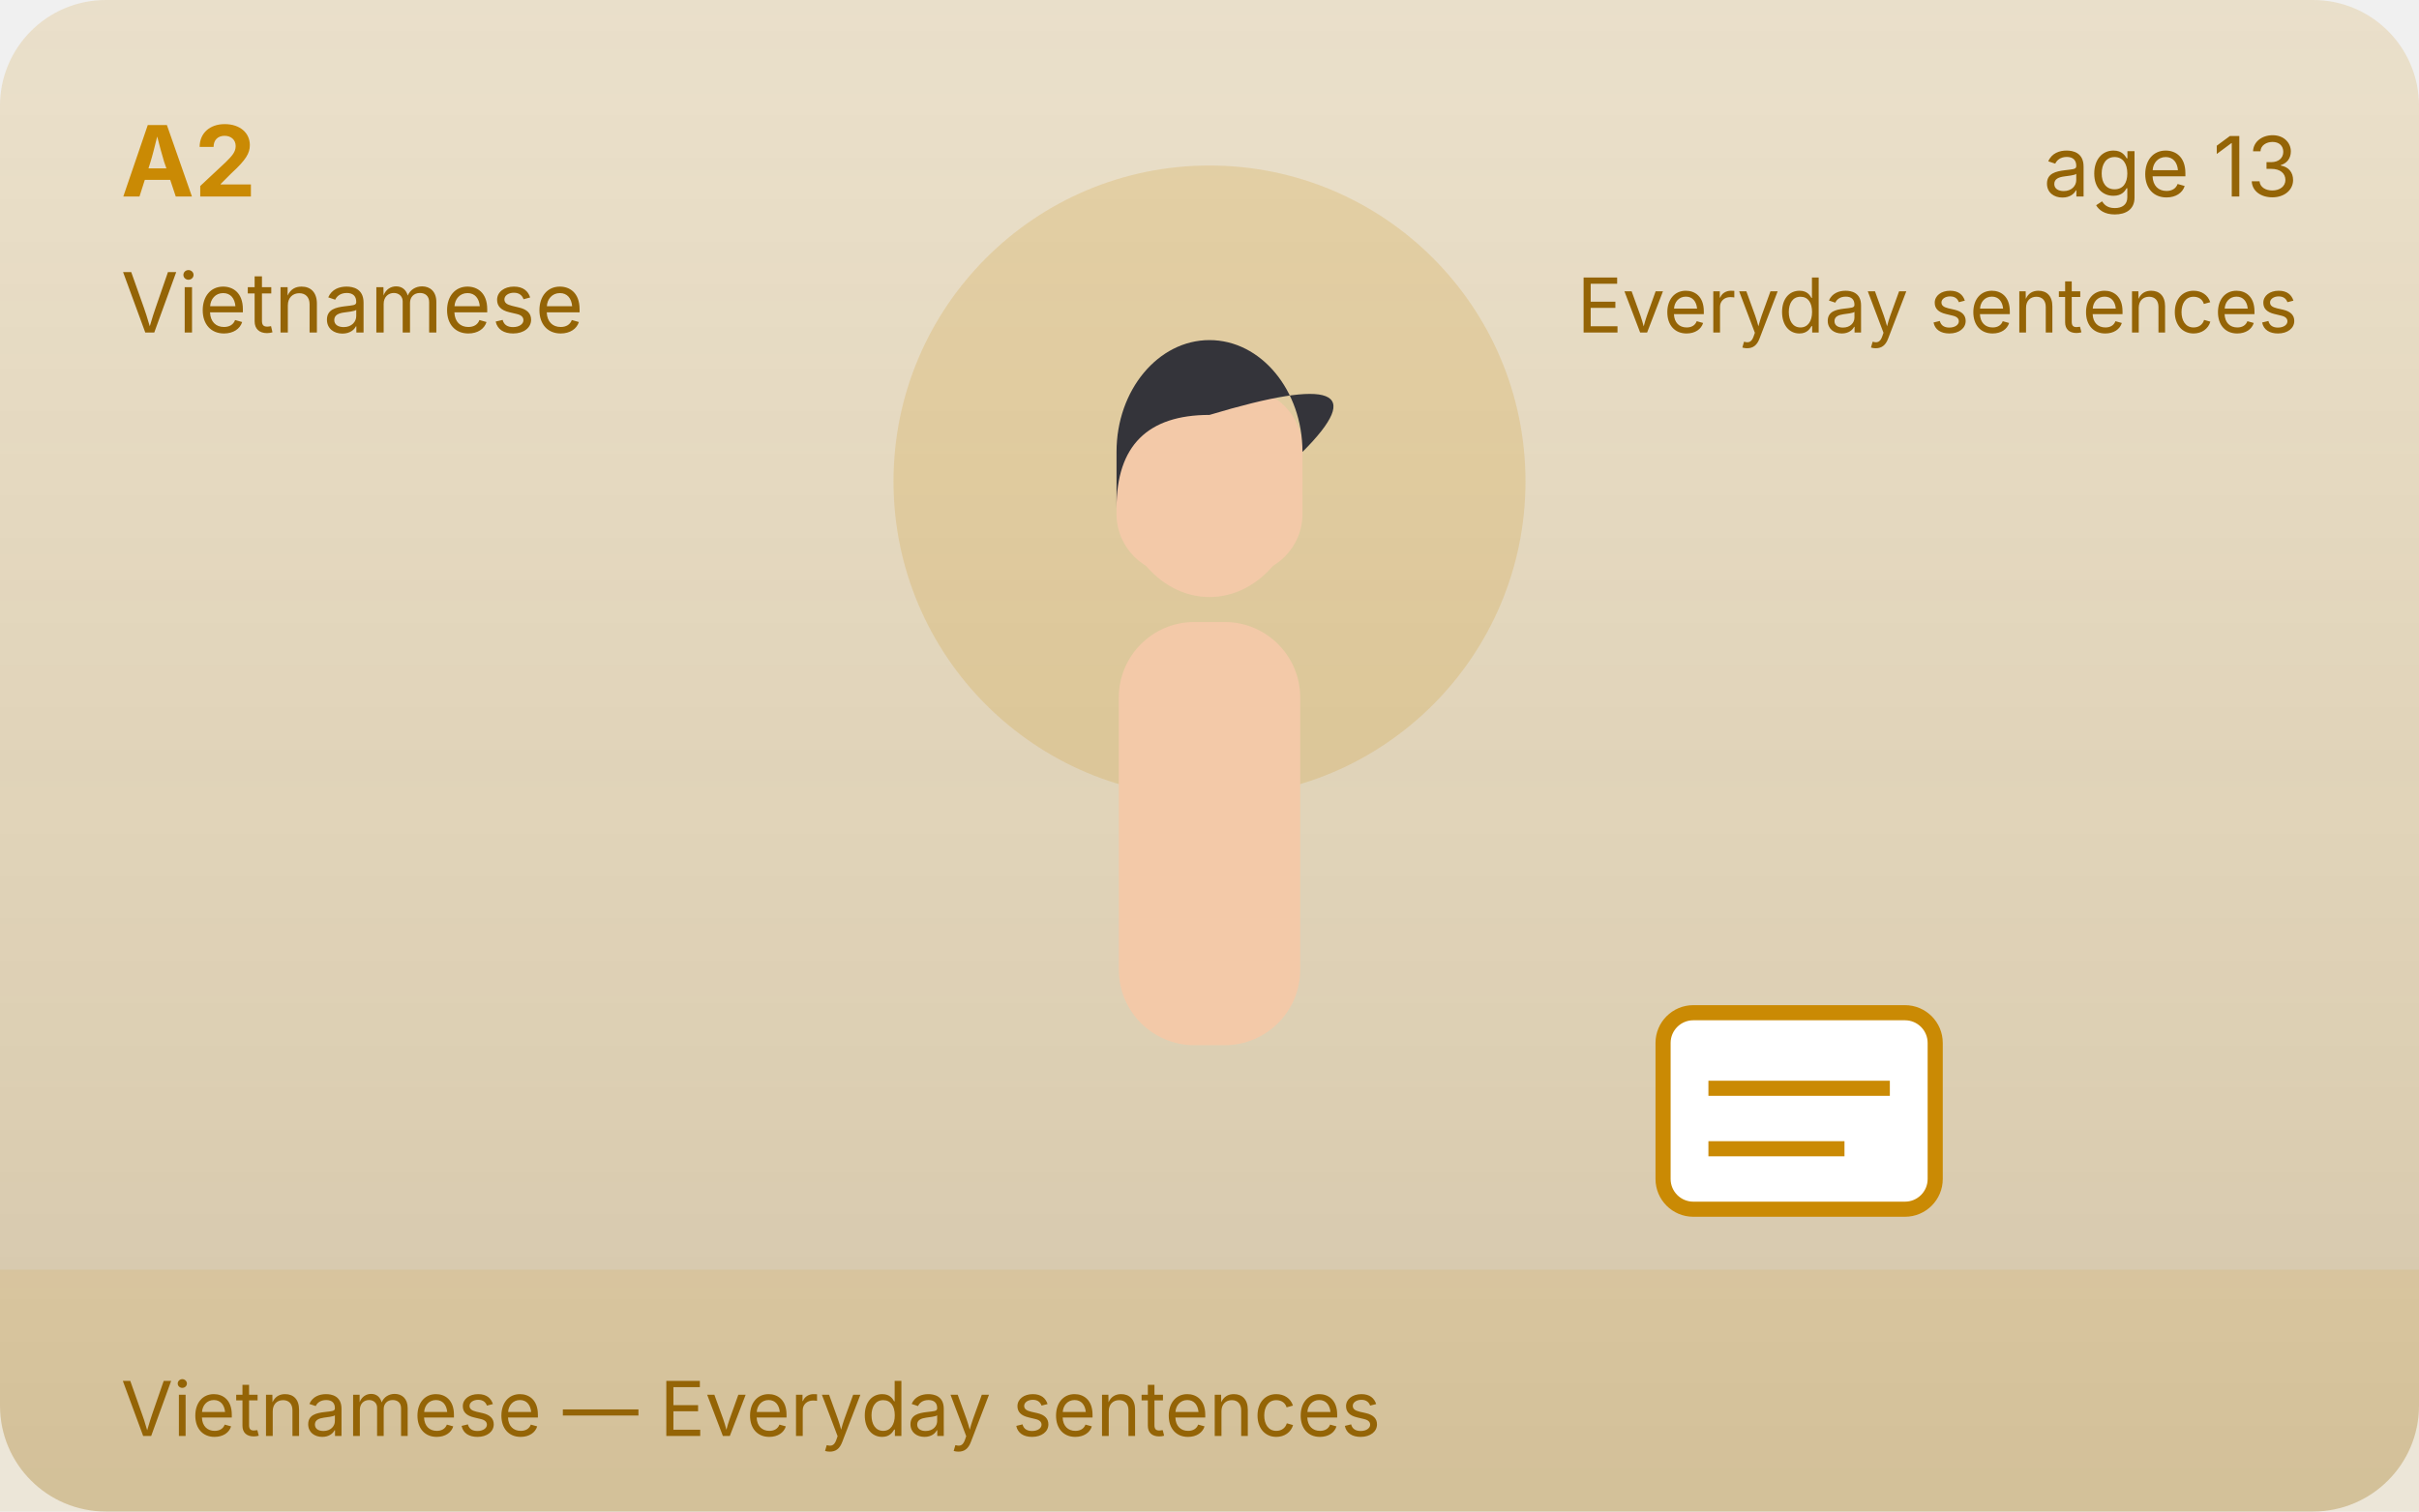
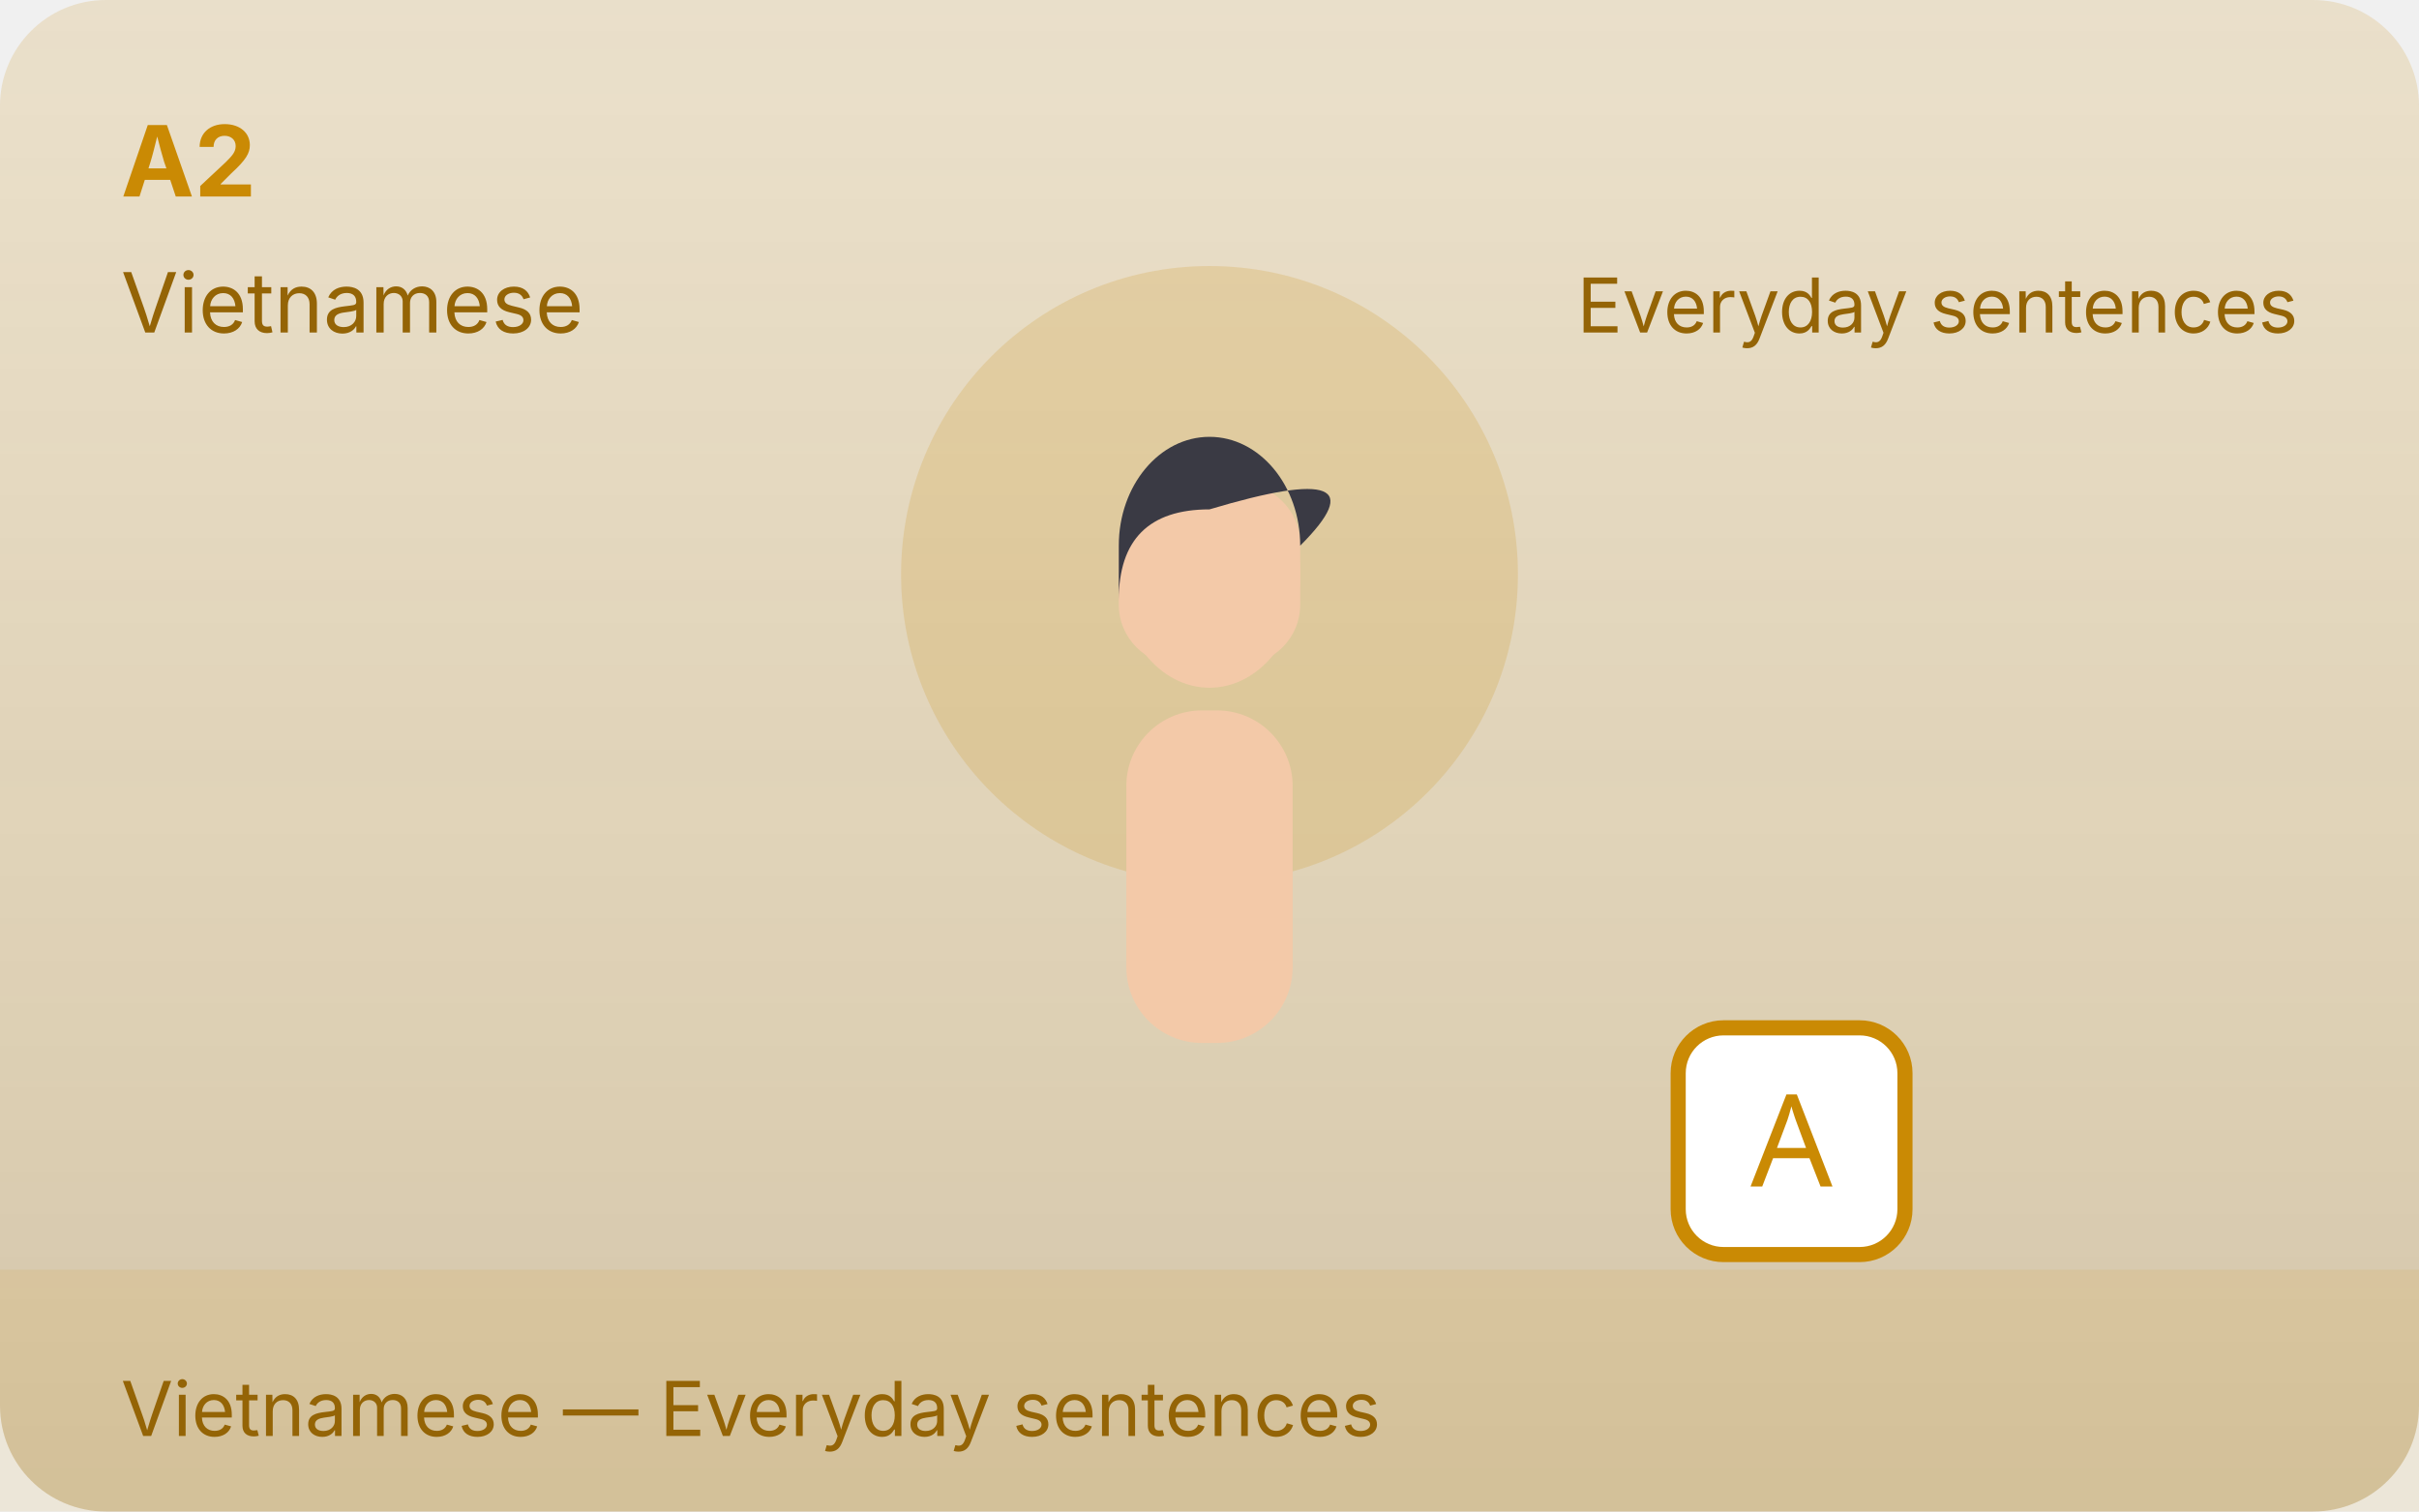
- <svg xmlns="http://www.w3.org/2000/svg" viewBox="0 0 320 200" width="320" height="200" role="img" aria-label="Vietnamese at level A2: a teenager. talk about your day, shop, order food">
+ <svg xmlns="http://www.w3.org/2000/svg" viewBox="0 0 320 200" width="320" height="200" role="img" aria-label="Vietnamese at level A2: talk about your day, shop, order food">
  <defs>
    <linearGradient id="bg" x1="0" y1="0" x2="0" y2="1">
      <stop offset="0" stop-color="#ca8a04" stop-opacity=".16" />
      <stop offset="1" stop-color="#946406" stop-opacity=".3" />
    </linearGradient>
  </defs>
  <rect width="320" height="200" rx="14" fill="url(#bg)" />
-   <circle cx="160.0" cy="63.7" r="41.8" fill="#ca8a04" opacity=".18" />
+   <circle cx="160.0" cy="76.0" r="40.8" fill="#ca8a04" opacity=".18" />
  <rect x="0" y="168" width="320" height="32" fill="#ca8a04" opacity=".1" />
  <g>
-     <rect x="148.0" y="82.3" width="24.0" height="56.0" rx="10" fill="#f3c9a8" />
-     <rect x="147.7" y="51.4" width="24.6" height="24.6" rx="8" fill="#f3c9a8" />
-     <ellipse cx="160.0" cy="63.7" rx="12.3" ry="15.3" fill="#f3c9a8" />
-     <path d="M147.7 59.8 a12.3 14.8 0 0 1 24.6 0 q12.3 -12.3 -12.3 -4.9 q-12.3 0 -12.3 12.3 z" fill="rgb(52,52,58)" />
+     <rect x="149.0" y="94.0" width="22.0" height="44.0" rx="10" fill="#f3c9a8" />
+     <rect x="148.0" y="64.0" width="24.0" height="24.0" rx="8" fill="#f3c9a8" />
+     <ellipse cx="160.0" cy="76.0" rx="12.0" ry="15.0" fill="#f3c9a8" />
+     <path d="M148.0 72.2 a12.0 14.4 0 0 1 24.0 0 q12.0 -12.0 -12.0 -4.8 q-12.0 0 -12.0 12.0 z" fill="#3a3a44" />
  </g>
-   <rect x="220" y="134" width="36" height="26" rx="4" fill="#fff" stroke="#ca8a04" stroke-width="2" />
-   <path d="M226 144 h24 M226 152 h18" stroke="#ca8a04" stroke-width="2" />
+   <rect x="222" y="136" width="30" height="30" rx="6" fill="#fff" stroke="#ca8a04" stroke-width="2" />
+   <text x="237" y="157" font-size="17" text-anchor="middle" fill="#ca8a04" font-family="system-ui,sans-serif">A</text>
  <text x="16" y="26" font-size="13" font-weight="700" fill="#ca8a04" font-family="system-ui,-apple-system,Segoe UI,sans-serif">A2</text>
  <text x="16" y="44" font-size="11" fill="#946406" direction="ltr" font-family="system-ui,-apple-system,Segoe UI,sans-serif">Vietnamese</text>
-   <text x="304" y="26" text-anchor="end" font-size="11" fill="#946406" font-family="system-ui,-apple-system,Segoe UI,sans-serif">age 13</text>
  <text x="304" y="44" text-anchor="end" font-size="10" fill="#946406" font-family="system-ui,-apple-system,Segoe UI,sans-serif">Everyday sentences</text>
  <text x="16" y="190" font-size="10" fill="#946406" font-family="system-ui,-apple-system,Segoe UI,sans-serif">Vietnamese — Everyday sentences</text>
</svg>
